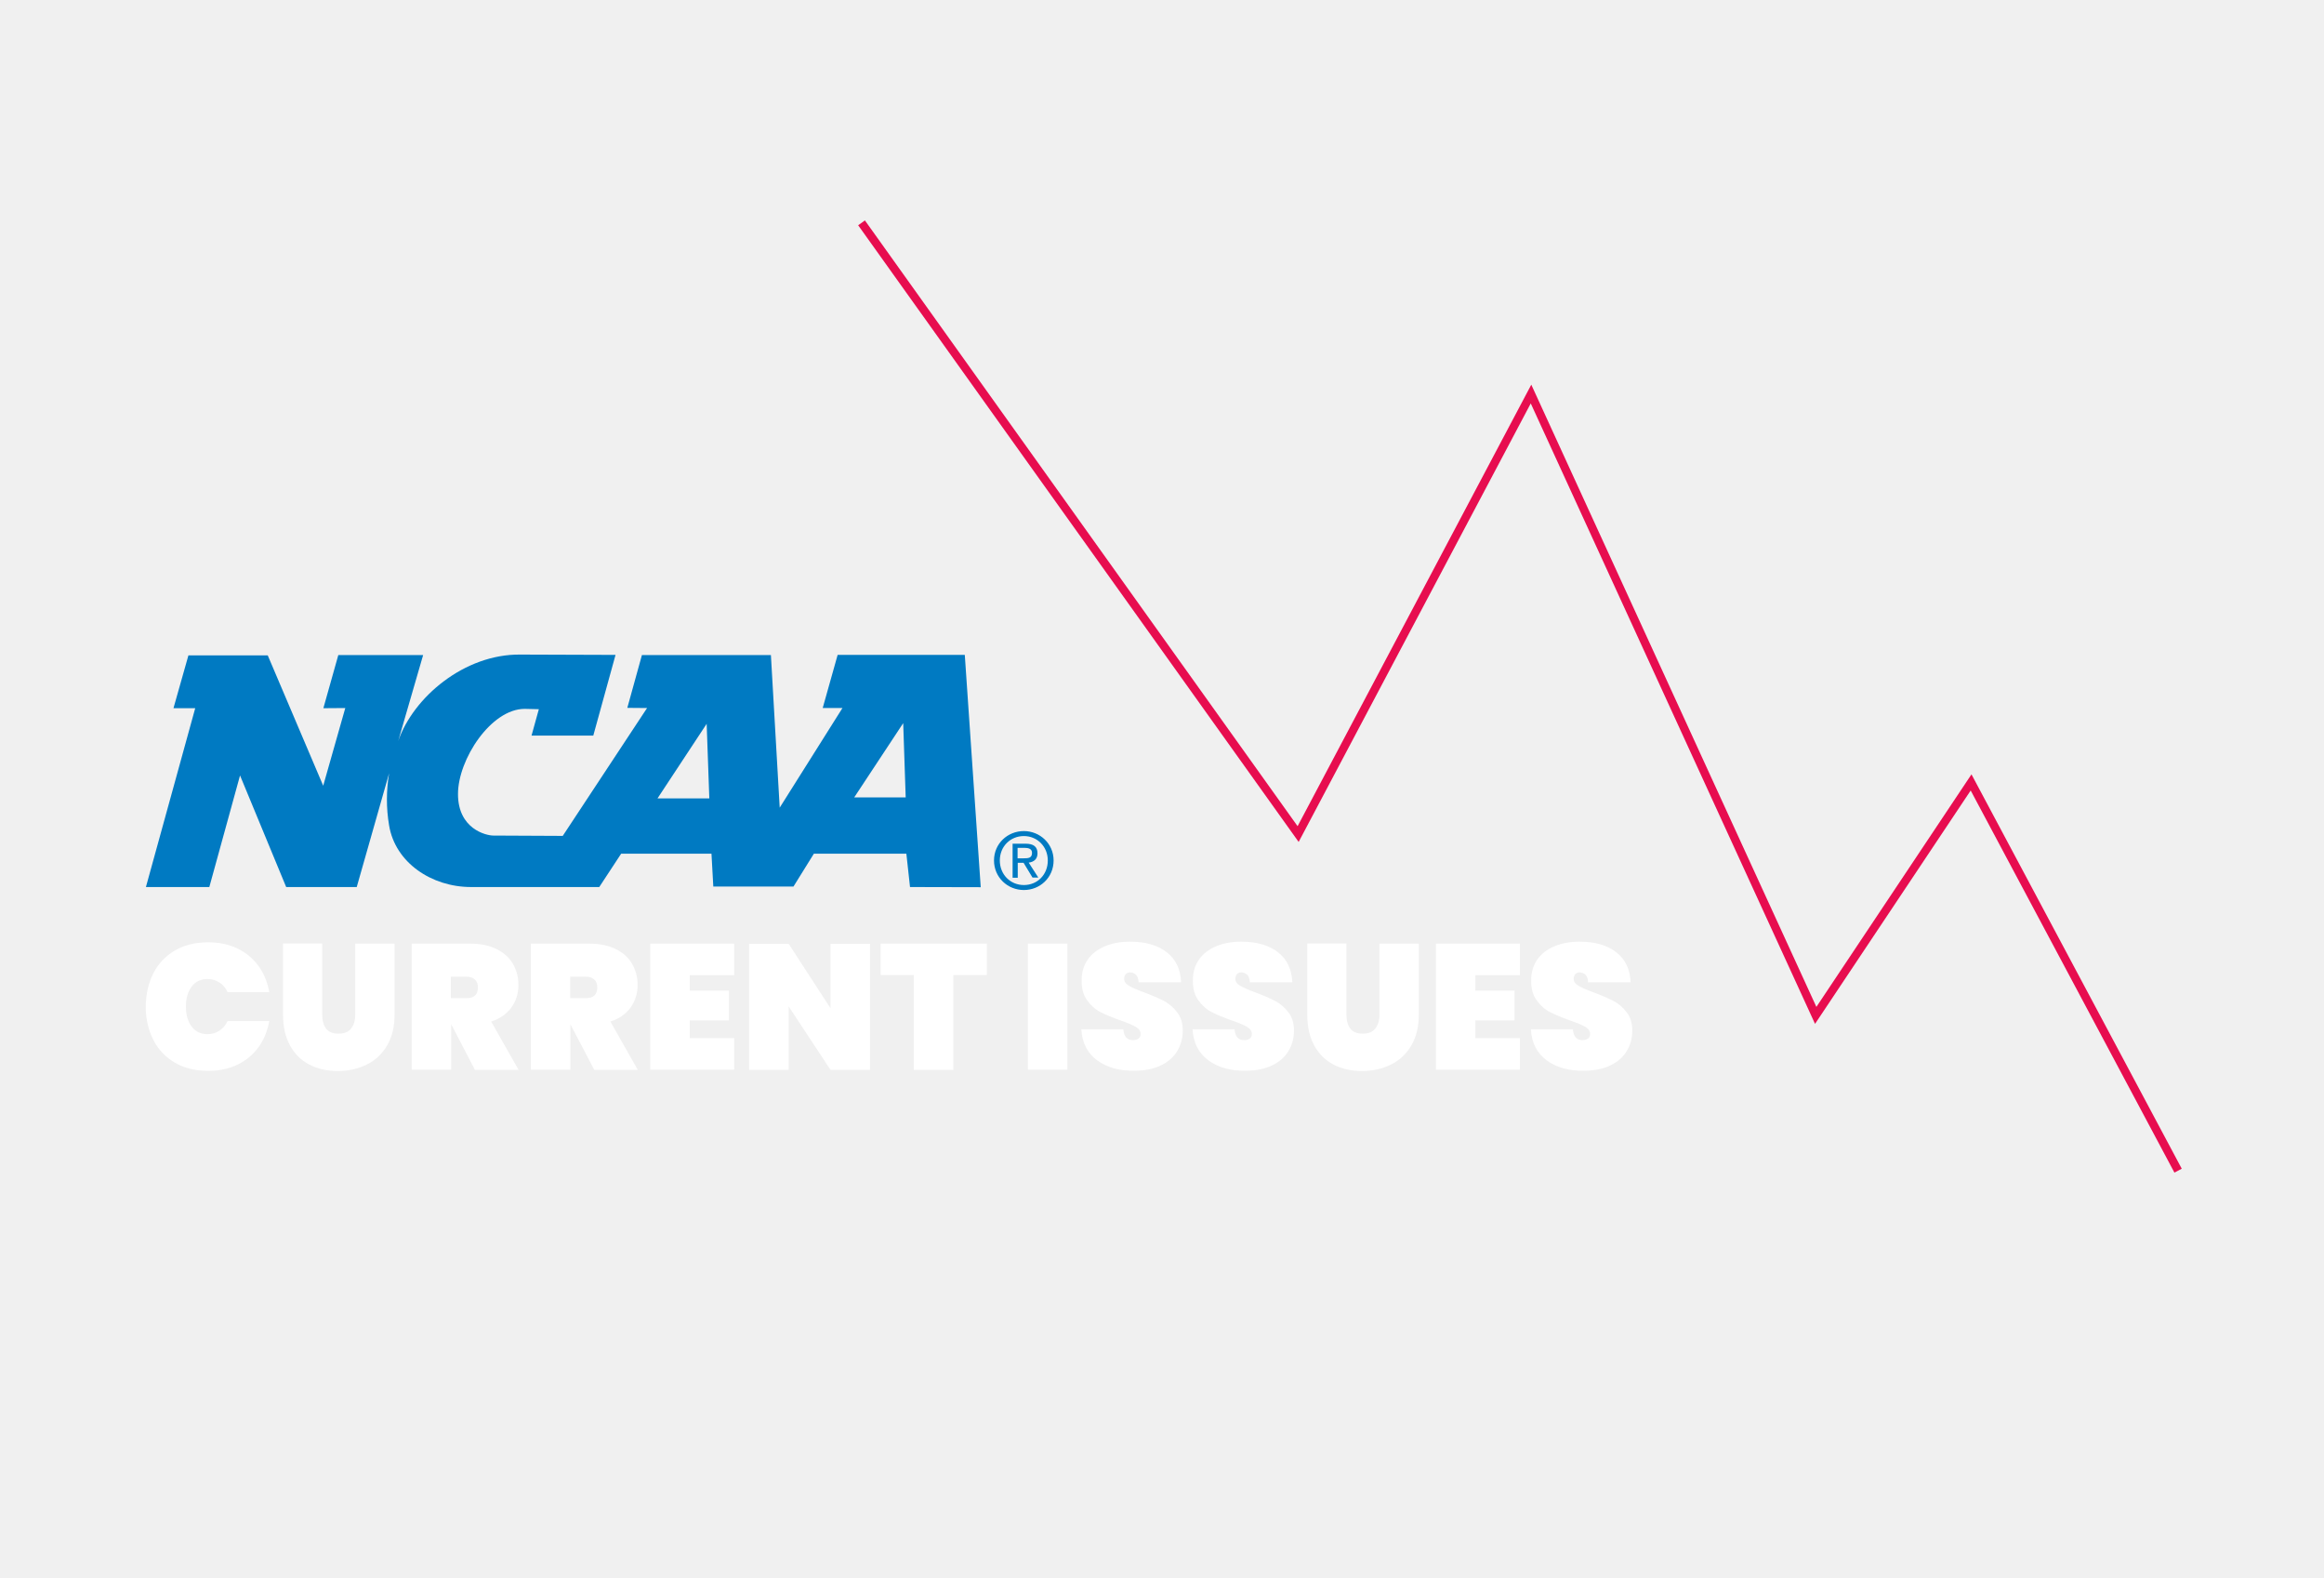
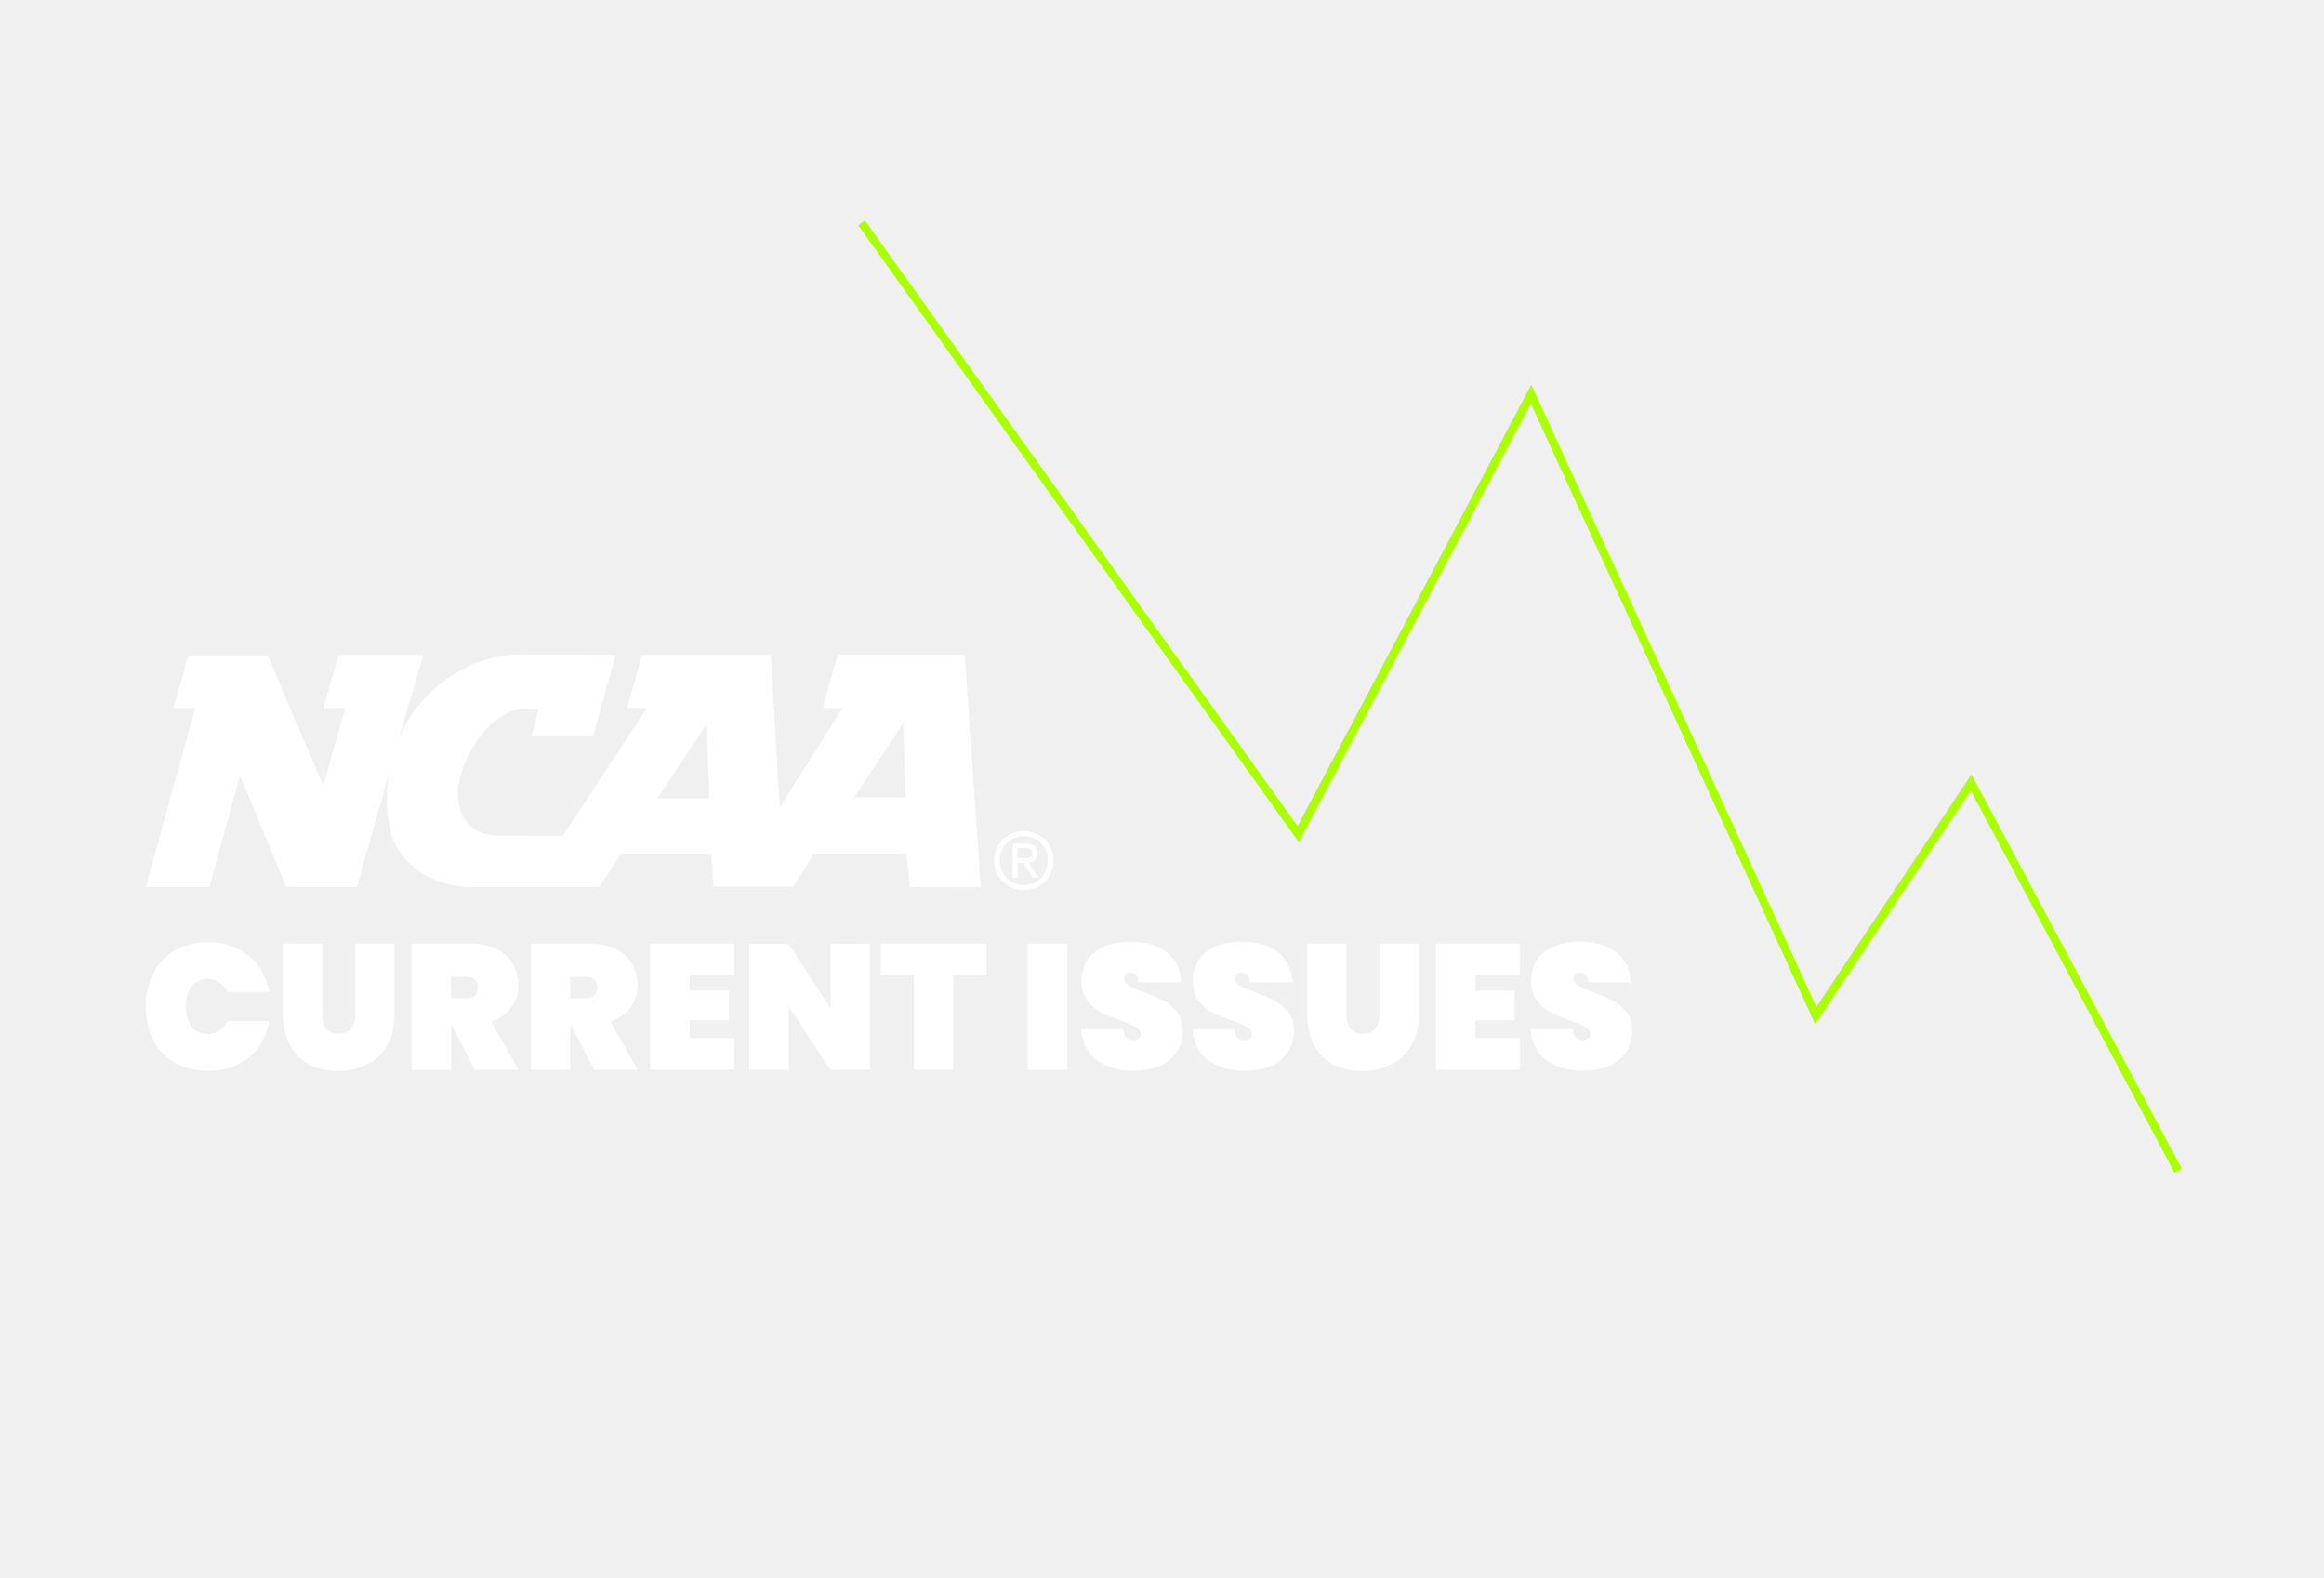
- <svg xmlns="http://www.w3.org/2000/svg" version="1.1" id="Layer_1" x="0px" y="0px" viewBox="0 0 1400 950" enable-background="new 0 0 1400 950" xml:space="preserve">
+ <svg xmlns="http://www.w3.org/2000/svg" version="1.0" id="Layer_1" x="0px" y="0px" viewBox="0 0 1400 950" style="enable-background:new 0 0 1400 950;" xml:space="preserve">
+   <style type="text/css">
+ 	.st0{fill-rule:evenodd;clip-rule:evenodd;fill:#FFFFFF;}
+ 	.st1{fill:#FFFFFF;}
+ 	.st2{fill:none;stroke:#AAFF00;stroke-width:5;stroke-miterlimit:10;}
+ 	.st3{fill:none;}
+ </style>
  <g>
    <g>
      <g>
-         <path fill-rule="evenodd" clip-rule="evenodd" fill="#007AC2" d="M602.3,518.2c0-8.4,6.3-14.7,14.5-14.7c8,0,14.4,6.3,14.4,14.7     c0,8.6-6.3,14.8-14.4,14.8C608.7,533,602.3,526.7,602.3,518.2L602.3,518.2z M616.8,536c9.7,0,17.9-7.5,17.9-17.8     c0-10.2-8.3-17.7-17.9-17.7c-9.8,0-18,7.5-18,17.7C598.8,528.4,607,536,616.8,536L616.8,536z M613,519.6h3.6l5.4,8.9h3.5l-5.8-9     c3-0.4,5.3-2,5.3-5.6c0-4-2.4-5.8-7.2-5.8h-7.8v20.5h3.1V519.6L613,519.6z M613,516.9v-6.3h4.2c2.2,0,4.5,0.5,4.5,3     c0,3.2-2.3,3.3-5,3.3H613L613,516.9z" />
-         <path fill-rule="evenodd" clip-rule="evenodd" fill="#007AC2" d="M396.1,480.8l29.6-44.9l1.6,44.9H396.1L396.1,480.8z      M514.6,480.2l29.5-44.7l1.5,44.7H514.6L514.6,480.2z M590.8,534.3l-9.6-139.9h-76.6l-9,32c0,0,11.7,0,11.9,0l-37.8,60l-5.3-91.9     h-77.7l-8.8,31.8l11.9,0.1l-50.8,77l-41.8-0.2c-4.4,0-21.3-4-21.3-25c0-20.9,19.9-51.3,40.2-51.3l8.5,0.2     c-1.4,5.2-4.4,15.9-4.4,15.9h37.2l13.4-48.6l-57.5-0.2c-33.6-0.3-64.3,25.7-73.4,52l15-51.7l-51.1,0l-9,32l13.2-0.1l-13.3,46.8     l-33.4-78.5h-47.8l-9,31.8h13.1L87.9,534.2h38.2c0,0,14.7-53.4,18.5-67.2c5.4,13,27.8,67.2,27.8,67.2l42.5,0l19.5-68.5     c-1.7,10.2-1.8,20.9,0,31.4c3.7,22.4,25.6,37.1,49.4,37.1l77.2,0l13.2-20.1h54.4l1.1,19.8H478l12.3-19.8h55.7l2.2,20.1     L590.8,534.3L590.8,534.3z" />
+         <path class="st0" d="M602.3,518.2c0-8.4,6.3-14.7,14.5-14.7c8,0,14.4,6.3,14.4,14.7c0,8.6-6.3,14.8-14.4,14.8     C608.7,533,602.3,526.7,602.3,518.2L602.3,518.2z M616.8,536c9.7,0,17.9-7.5,17.9-17.8c0-10.2-8.3-17.7-17.9-17.7     c-9.8,0-18,7.5-18,17.7S607,536,616.8,536L616.8,536z M613,519.6h3.6l5.4,8.9h3.5l-5.8-9c3-0.4,5.3-2,5.3-5.6     c0-4-2.4-5.8-7.2-5.8H610v20.5h3.1L613,519.6L613,519.6z M613,516.9v-6.3h4.2c2.2,0,4.5,0.5,4.5,3c0,3.2-2.3,3.3-5,3.3H613     L613,516.9z" />
+         <path class="st0" d="M396.1,480.8l29.6-44.9l1.6,44.9H396.1L396.1,480.8z M514.6,480.2l29.5-44.7l1.5,44.7H514.6L514.6,480.2z      M590.8,534.3l-9.6-139.9h-76.6l-9,32c0,0,11.7,0,11.9,0l-37.8,60l-5.3-91.9h-77.7l-8.8,31.8l11.9,0.1l-50.8,77l-41.8-0.2     c-4.4,0-21.3-4-21.3-25c0-20.9,19.9-51.3,40.2-51.3l8.5,0.2c-1.4,5.2-4.4,15.9-4.4,15.9h37.2l13.4-48.6l-57.5-0.2     c-33.6-0.3-64.3,25.7-73.4,52l15-51.7h-51.1l-9,32l13.2-0.1l-13.3,46.8l-33.4-78.5h-47.8l-9,31.8h13.1L87.9,534.2h38.2     c0,0,14.7-53.4,18.5-67.2c5.4,13,27.8,67.2,27.8,67.2h42.5l19.5-68.5c-1.7,10.2-1.8,20.9,0,31.4c3.7,22.4,25.6,37.1,49.4,37.1     H361l13.2-20.1h54.4l1.1,19.8H478l12.3-19.8H546l2.2,20.1L590.8,534.3L590.8,534.3z" />
      </g>
      <g>
-         <path fill="#FFFFFF" d="M92.4,586.1c3-5.9,7.4-10.4,13-13.7c5.6-3.3,12.3-4.9,20-4.9c6.6,0,12.5,1.2,17.6,3.7     c5.2,2.5,9.4,6,12.7,10.5c3.3,4.5,5.4,9.8,6.5,15.8h-25.1c-1.1-2.5-2.8-4.5-4.9-5.8c-2.1-1.4-4.5-2.1-7.2-2.1     c-4,0-7.2,1.5-9.5,4.5c-2.3,3-3.5,7-3.5,12.1c0,5.1,1.2,9.1,3.5,12.1c2.3,3,5.5,4.5,9.5,4.5c2.7,0,5.1-0.7,7.2-2.1     c2.1-1.4,3.7-3.3,4.9-5.8h25.1c-1.1,6-3.2,11.3-6.5,15.8c-3.3,4.5-7.5,8-12.7,10.5c-5.2,2.5-11.1,3.7-17.6,3.7     c-7.7,0-14.3-1.6-20-4.9c-5.6-3.3-10-7.8-13-13.7c-3-5.9-4.6-12.6-4.6-20.1C87.9,598.7,89.4,592,92.4,586.1z" />
-         <path fill="#FFFFFF" d="M194.1,568.3v42.8c0,3.5,0.8,6.3,2.3,8.3c1.5,2,4,3.1,7.5,3.1c3.4,0,6-1,7.6-3.1c1.6-2,2.5-4.8,2.5-8.3     v-42.8h23.7v42.8c0,7.2-1.5,13.4-4.5,18.5c-3,5.1-7.1,9-12.3,11.5c-5.2,2.6-11,3.9-17.5,3.9c-6.4,0-12.1-1.3-17.1-3.9     c-5-2.6-8.8-6.4-11.6-11.5c-2.8-5.1-4.2-11.3-4.2-18.6v-42.8H194.1z" />
-         <path fill="#FFFFFF" d="M286.1,644.3L271.9,617h-0.1v27.2h-23.8v-75.9h35.4c6.1,0,11.4,1.1,15.8,3.3c4.4,2.2,7.6,5.1,9.8,8.9     c2.2,3.8,3.3,8,3.3,12.7c0,5.1-1.4,9.6-4.2,13.5c-2.8,3.9-6.9,6.8-12.2,8.5l16.5,29.1H286.1z M271.7,601.1h9.4     c2.3,0,4-0.5,5.1-1.6c1.1-1,1.7-2.7,1.7-4.9c0-2-0.6-3.6-1.8-4.7c-1.2-1.1-2.9-1.7-5.1-1.7h-9.4V601.1z" />
-         <path fill="#FFFFFF" d="M358,644.3L343.7,617h-0.1v27.2h-23.8v-75.9h35.4c6.1,0,11.4,1.1,15.8,3.3c4.4,2.2,7.6,5.1,9.8,8.9     c2.2,3.8,3.3,8,3.3,12.7c0,5.1-1.4,9.6-4.2,13.5c-2.8,3.9-6.9,6.8-12.2,8.5l16.5,29.1H358z M343.6,601.1h9.4c2.3,0,4-0.5,5.1-1.6     c1.1-1,1.7-2.7,1.7-4.9c0-2-0.6-3.6-1.8-4.7c-1.2-1.1-2.9-1.7-5.1-1.7h-9.4V601.1z" />
-         <path fill="#FFFFFF" d="M415.5,587.3v9.3h23.6v17.9h-23.6v10.7h26.8v19h-50.6v-75.9h50.6v19H415.5z" />
-         <path fill="#FFFFFF" d="M524.1,644.3h-23.8l-25.2-38.2v38.2h-23.8v-75.9h23.8l25.2,38.8v-38.8h23.8V644.3z" />
-         <path fill="#FFFFFF" d="M594.5,568.3v18.9h-20.2v57.1h-23.8v-57.1h-20v-18.9H594.5z" />
-         <path fill="#FFFFFF" d="M643,568.3v75.9h-23.8v-75.9H643z" />
-         <path fill="#FFFFFF" d="M661,638.6c-5.9-4.3-9.1-10.5-9.6-18.7h25.3c0.4,4.4,2.3,6.5,5.8,6.5c1.3,0,2.4-0.3,3.3-0.9     c0.9-0.6,1.3-1.6,1.3-2.8c0-1.8-1-3.2-2.9-4.3c-1.9-1.1-4.9-2.4-9-3.8c-4.9-1.7-8.9-3.4-12.1-5c-3.2-1.6-5.9-4-8.2-7.2     c-2.3-3.1-3.4-7.2-3.3-12.1c0-4.9,1.3-9.1,3.8-12.6c2.5-3.5,6-6.1,10.4-7.9c4.4-1.8,9.3-2.7,14.9-2.7c9.3,0,16.7,2.1,22.2,6.4     c5.5,4.3,8.3,10.3,8.6,18.1h-25.6c-0.1-2.1-0.6-3.7-1.6-4.6c-1-0.9-2.2-1.4-3.6-1.4c-1,0-1.8,0.3-2.5,1c-0.6,0.7-1,1.6-1,2.8     c0,1.7,0.9,3.1,2.8,4.2c1.9,1.1,4.9,2.5,9.1,4c4.8,1.8,8.7,3.5,11.9,5.1c3.1,1.6,5.8,3.9,8.1,6.9c2.3,2.9,3.4,6.6,3.4,11     c0,4.6-1.1,8.8-3.4,12.5c-2.3,3.7-5.6,6.6-10,8.6c-4.4,2.1-9.5,3.1-15.6,3.1C674.4,645,666.9,642.9,661,638.6z" />
-         <path fill="#FFFFFF" d="M728,638.6c-5.9-4.3-9.1-10.5-9.6-18.7h25.3c0.4,4.4,2.3,6.5,5.8,6.5c1.3,0,2.4-0.3,3.3-0.9     c0.9-0.6,1.3-1.6,1.3-2.8c0-1.8-1-3.2-2.9-4.3c-1.9-1.1-4.9-2.4-9-3.8c-4.9-1.7-8.9-3.4-12.1-5c-3.2-1.6-5.9-4-8.2-7.2     c-2.3-3.1-3.4-7.2-3.3-12.1c0-4.9,1.3-9.1,3.8-12.6c2.5-3.5,6-6.1,10.4-7.9c4.4-1.8,9.3-2.7,14.9-2.7c9.3,0,16.7,2.1,22.2,6.4     c5.5,4.3,8.3,10.3,8.6,18.1h-25.6c-0.1-2.1-0.6-3.7-1.6-4.6c-1-0.9-2.2-1.4-3.6-1.4c-1,0-1.8,0.3-2.5,1c-0.6,0.7-1,1.6-1,2.8     c0,1.7,0.9,3.1,2.8,4.2c1.9,1.1,4.9,2.5,9.1,4c4.8,1.8,8.7,3.5,11.9,5.1c3.1,1.6,5.8,3.9,8.1,6.9c2.3,2.9,3.4,6.6,3.4,11     c0,4.6-1.1,8.8-3.4,12.5c-2.3,3.7-5.6,6.6-10,8.6c-4.4,2.1-9.5,3.1-15.6,3.1C741.4,645,733.9,642.9,728,638.6z" />
-         <path fill="#FFFFFF" d="M811.1,568.3v42.8c0,3.5,0.8,6.3,2.3,8.3c1.5,2,4,3.1,7.5,3.1s6-1,7.6-3.1c1.6-2,2.5-4.8,2.5-8.3v-42.8     h23.7v42.8c0,7.2-1.5,13.4-4.5,18.5c-3,5.1-7.1,9-12.3,11.5c-5.2,2.6-11,3.9-17.5,3.9s-12.1-1.3-17.1-3.9     c-5-2.6-8.8-6.4-11.6-11.5c-2.8-5.1-4.2-11.3-4.2-18.6v-42.8H811.1z" />
-         <path fill="#FFFFFF" d="M888.8,587.3v9.3h23.6v17.9h-23.6v10.7h26.8v19h-50.6v-75.9h50.6v19H888.8z" />
-         <path fill="#FFFFFF" d="M931.8,638.6c-5.9-4.3-9.1-10.5-9.6-18.7h25.3c0.4,4.4,2.3,6.5,5.8,6.5c1.3,0,2.4-0.3,3.3-0.9     c0.9-0.6,1.3-1.6,1.3-2.8c0-1.8-1-3.2-2.9-4.3c-1.9-1.1-4.9-2.4-9-3.8c-4.9-1.7-8.9-3.4-12.1-5c-3.2-1.6-5.9-4-8.2-7.2     c-2.3-3.1-3.4-7.2-3.3-12.1c0-4.9,1.3-9.1,3.8-12.6c2.5-3.5,6-6.1,10.4-7.9c4.4-1.8,9.3-2.7,14.9-2.7c9.3,0,16.7,2.1,22.2,6.4     c5.5,4.3,8.3,10.3,8.6,18.1h-25.6c-0.1-2.1-0.6-3.7-1.6-4.6c-1-0.9-2.2-1.4-3.6-1.4c-1,0-1.8,0.3-2.5,1c-0.6,0.7-1,1.6-1,2.8     c0,1.7,0.9,3.1,2.8,4.2c1.9,1.1,4.9,2.5,9.1,4c4.8,1.8,8.7,3.5,11.9,5.1c3.1,1.6,5.8,3.9,8.1,6.9c2.3,2.9,3.4,6.6,3.4,11     c0,4.6-1.1,8.8-3.4,12.5c-2.3,3.7-5.6,6.6-10,8.6c-4.4,2.1-9.5,3.1-15.6,3.1C945.2,645,937.7,642.9,931.8,638.6z" />
+         <path class="st1" d="M92.4,586.1c3-5.9,7.4-10.4,13-13.7s12.3-4.9,20-4.9c6.6,0,12.5,1.2,17.6,3.7c5.2,2.5,9.4,6,12.7,10.5     s5.4,9.8,6.5,15.8h-25.1c-1.1-2.5-2.8-4.5-4.9-5.8c-2.1-1.4-4.5-2.1-7.2-2.1c-4,0-7.2,1.5-9.5,4.5s-3.5,7-3.5,12.1     s1.2,9.1,3.5,12.1s5.5,4.5,9.5,4.5c2.7,0,5.1-0.7,7.2-2.1c2.1-1.4,3.7-3.3,4.9-5.8h25.1c-1.1,6-3.2,11.3-6.5,15.8     s-7.5,8-12.7,10.5s-11.1,3.7-17.6,3.7c-7.7,0-14.3-1.6-20-4.9c-5.6-3.3-10-7.8-13-13.7s-4.6-12.6-4.6-20.1     C87.9,598.7,89.4,592,92.4,586.1z" />
+         <path class="st1" d="M194.1,568.3v42.8c0,3.5,0.8,6.3,2.3,8.3s4,3.1,7.5,3.1c3.4,0,6-1,7.6-3.1c1.6-2,2.5-4.8,2.5-8.3v-42.8h23.7     v42.8c0,7.2-1.5,13.4-4.5,18.5s-7.1,9-12.3,11.5c-5.2,2.6-11,3.9-17.5,3.9c-6.4,0-12.1-1.3-17.1-3.9c-5-2.6-8.8-6.4-11.6-11.5     s-4.2-11.3-4.2-18.6v-42.8L194.1,568.3L194.1,568.3z" />
+         <path class="st1" d="M286.1,644.3L271.9,617h-0.1v27.2H248v-75.9h35.4c6.1,0,11.4,1.1,15.8,3.3s7.6,5.1,9.8,8.9     c2.2,3.8,3.3,8,3.3,12.7c0,5.1-1.4,9.6-4.2,13.5c-2.8,3.9-6.9,6.8-12.2,8.5l16.5,29.1H286.1z M271.7,601.1h9.4     c2.3,0,4-0.5,5.1-1.6c1.1-1,1.7-2.7,1.7-4.9c0-2-0.6-3.6-1.8-4.7c-1.2-1.1-2.9-1.7-5.1-1.7h-9.4L271.7,601.1L271.7,601.1z" />
+         <path class="st1" d="M358,644.3L343.7,617h-0.1v27.2h-23.8v-75.9h35.4c6.1,0,11.4,1.1,15.8,3.3s7.6,5.1,9.8,8.9     c2.2,3.8,3.3,8,3.3,12.7c0,5.1-1.4,9.6-4.2,13.5c-2.8,3.9-6.9,6.8-12.2,8.5l16.5,29.1H358z M343.6,601.1h9.4c2.3,0,4-0.5,5.1-1.6     c1.1-1,1.7-2.7,1.7-4.9c0-2-0.6-3.6-1.8-4.7c-1.2-1.1-2.9-1.7-5.1-1.7h-9.4L343.6,601.1L343.6,601.1z" />
+         <path class="st1" d="M415.5,587.3v9.3h23.6v17.9h-23.6v10.7h26.8v19h-50.6v-75.9h50.6v19H415.5z" />
+         <path class="st1" d="M524.1,644.3h-23.8l-25.2-38.2v38.2h-23.8v-75.9h23.8l25.2,38.8v-38.8h23.8V644.3z" />
+         <path class="st1" d="M594.5,568.3v18.9h-20.2v57.1h-23.8v-57.1h-20v-18.9H594.5z" />
+         <path class="st1" d="M643,568.3v75.9h-23.8v-75.9H643z" />
+         <path class="st1" d="M661,638.6c-5.9-4.3-9.1-10.5-9.6-18.7h25.3c0.4,4.4,2.3,6.5,5.8,6.5c1.3,0,2.4-0.3,3.3-0.9     c0.9-0.6,1.3-1.6,1.3-2.8c0-1.8-1-3.2-2.9-4.3s-4.9-2.4-9-3.8c-4.9-1.7-8.9-3.4-12.1-5c-3.2-1.6-5.9-4-8.2-7.2     c-2.3-3.1-3.4-7.2-3.3-12.1c0-4.9,1.3-9.1,3.8-12.6s6-6.1,10.4-7.9c4.4-1.8,9.3-2.7,14.9-2.7c9.3,0,16.7,2.1,22.2,6.4     c5.5,4.3,8.3,10.3,8.6,18.1h-25.6c-0.1-2.1-0.6-3.7-1.6-4.6c-1-0.9-2.2-1.4-3.6-1.4c-1,0-1.8,0.3-2.5,1c-0.6,0.7-1,1.6-1,2.8     c0,1.7,0.9,3.1,2.8,4.2c1.9,1.1,4.9,2.5,9.1,4c4.8,1.8,8.7,3.5,11.9,5.1c3.1,1.6,5.8,3.9,8.1,6.9c2.3,2.9,3.4,6.6,3.4,11     c0,4.6-1.1,8.8-3.4,12.5c-2.3,3.7-5.6,6.6-10,8.6c-4.4,2.1-9.5,3.1-15.6,3.1C674.4,645,666.9,642.9,661,638.6z" />
+         <path class="st1" d="M728,638.6c-5.9-4.3-9.1-10.5-9.6-18.7h25.3c0.4,4.4,2.3,6.5,5.8,6.5c1.3,0,2.4-0.3,3.3-0.9     c0.9-0.6,1.3-1.6,1.3-2.8c0-1.8-1-3.2-2.9-4.3s-4.9-2.4-9-3.8c-4.9-1.7-8.9-3.4-12.1-5c-3.2-1.6-5.9-4-8.2-7.2     c-2.3-3.1-3.4-7.2-3.3-12.1c0-4.9,1.3-9.1,3.8-12.6s6-6.1,10.4-7.9c4.4-1.8,9.3-2.7,14.9-2.7c9.3,0,16.7,2.1,22.2,6.4     c5.5,4.3,8.3,10.3,8.6,18.1h-25.6c-0.1-2.1-0.6-3.7-1.6-4.6c-1-0.9-2.2-1.4-3.6-1.4c-1,0-1.8,0.3-2.5,1c-0.6,0.7-1,1.6-1,2.8     c0,1.7,0.9,3.1,2.8,4.2c1.9,1.1,4.9,2.5,9.1,4c4.8,1.8,8.7,3.5,11.9,5.1c3.1,1.6,5.8,3.9,8.1,6.9c2.3,2.9,3.4,6.6,3.4,11     c0,4.6-1.1,8.8-3.4,12.5c-2.3,3.7-5.6,6.6-10,8.6c-4.4,2.1-9.5,3.1-15.6,3.1C741.4,645,733.9,642.9,728,638.6z" />
+         <path class="st1" d="M811.1,568.3v42.8c0,3.5,0.8,6.3,2.3,8.3s4,3.1,7.5,3.1s6-1,7.6-3.1c1.6-2,2.5-4.8,2.5-8.3v-42.8h23.7v42.8     c0,7.2-1.5,13.4-4.5,18.5s-7.1,9-12.3,11.5c-5.2,2.6-11,3.9-17.5,3.9s-12.1-1.3-17.1-3.9c-5-2.6-8.8-6.4-11.6-11.5     s-4.2-11.3-4.2-18.6v-42.8L811.1,568.3L811.1,568.3z" />
+         <path class="st1" d="M888.8,587.3v9.3h23.6v17.9h-23.6v10.7h26.8v19H865v-75.9h50.6v19H888.8z" />
+         <path class="st1" d="M931.8,638.6c-5.9-4.3-9.1-10.5-9.6-18.7h25.3c0.4,4.4,2.3,6.5,5.8,6.5c1.3,0,2.4-0.3,3.3-0.9     c0.9-0.6,1.3-1.6,1.3-2.8c0-1.8-1-3.2-2.9-4.3s-4.9-2.4-9-3.8c-4.9-1.7-8.9-3.4-12.1-5c-3.2-1.6-5.9-4-8.2-7.2     c-2.3-3.1-3.4-7.2-3.3-12.1c0-4.9,1.3-9.1,3.8-12.6s6-6.1,10.4-7.9c4.4-1.8,9.3-2.7,14.9-2.7c9.3,0,16.7,2.1,22.2,6.4     c5.5,4.3,8.3,10.3,8.6,18.1h-25.6c-0.1-2.1-0.6-3.7-1.6-4.6c-1-0.9-2.2-1.4-3.6-1.4c-1,0-1.8,0.3-2.5,1c-0.6,0.7-1,1.6-1,2.8     c0,1.7,0.9,3.1,2.8,4.2c1.9,1.1,4.9,2.5,9.1,4c4.8,1.8,8.7,3.5,11.9,5.1c3.1,1.6,5.8,3.9,8.1,6.9c2.3,2.9,3.4,6.6,3.4,11     c0,4.6-1.1,8.8-3.4,12.5c-2.3,3.7-5.6,6.6-10,8.6c-4.4,2.1-9.5,3.1-15.6,3.1C945.2,645,937.7,642.9,931.8,638.6z" />
      </g>
    </g>
    <g>
-       <polyline fill="none" stroke="#E70D4F" stroke-width="5" stroke-miterlimit="10" points="519,134.2 782,502.3 922.3,237.3     1093.8,611.5 1187.4,471.2 1312.1,705   " />
+       <polyline class="st2" points="519,134.2 782,502.3 922.3,237.3 1093.8,611.5 1187.4,471.2 1312.1,705   " />
    </g>
  </g>
-   <rect fill="none" width="1400" height="950" />
+   <rect class="st3" width="1400" height="950" />
</svg>
